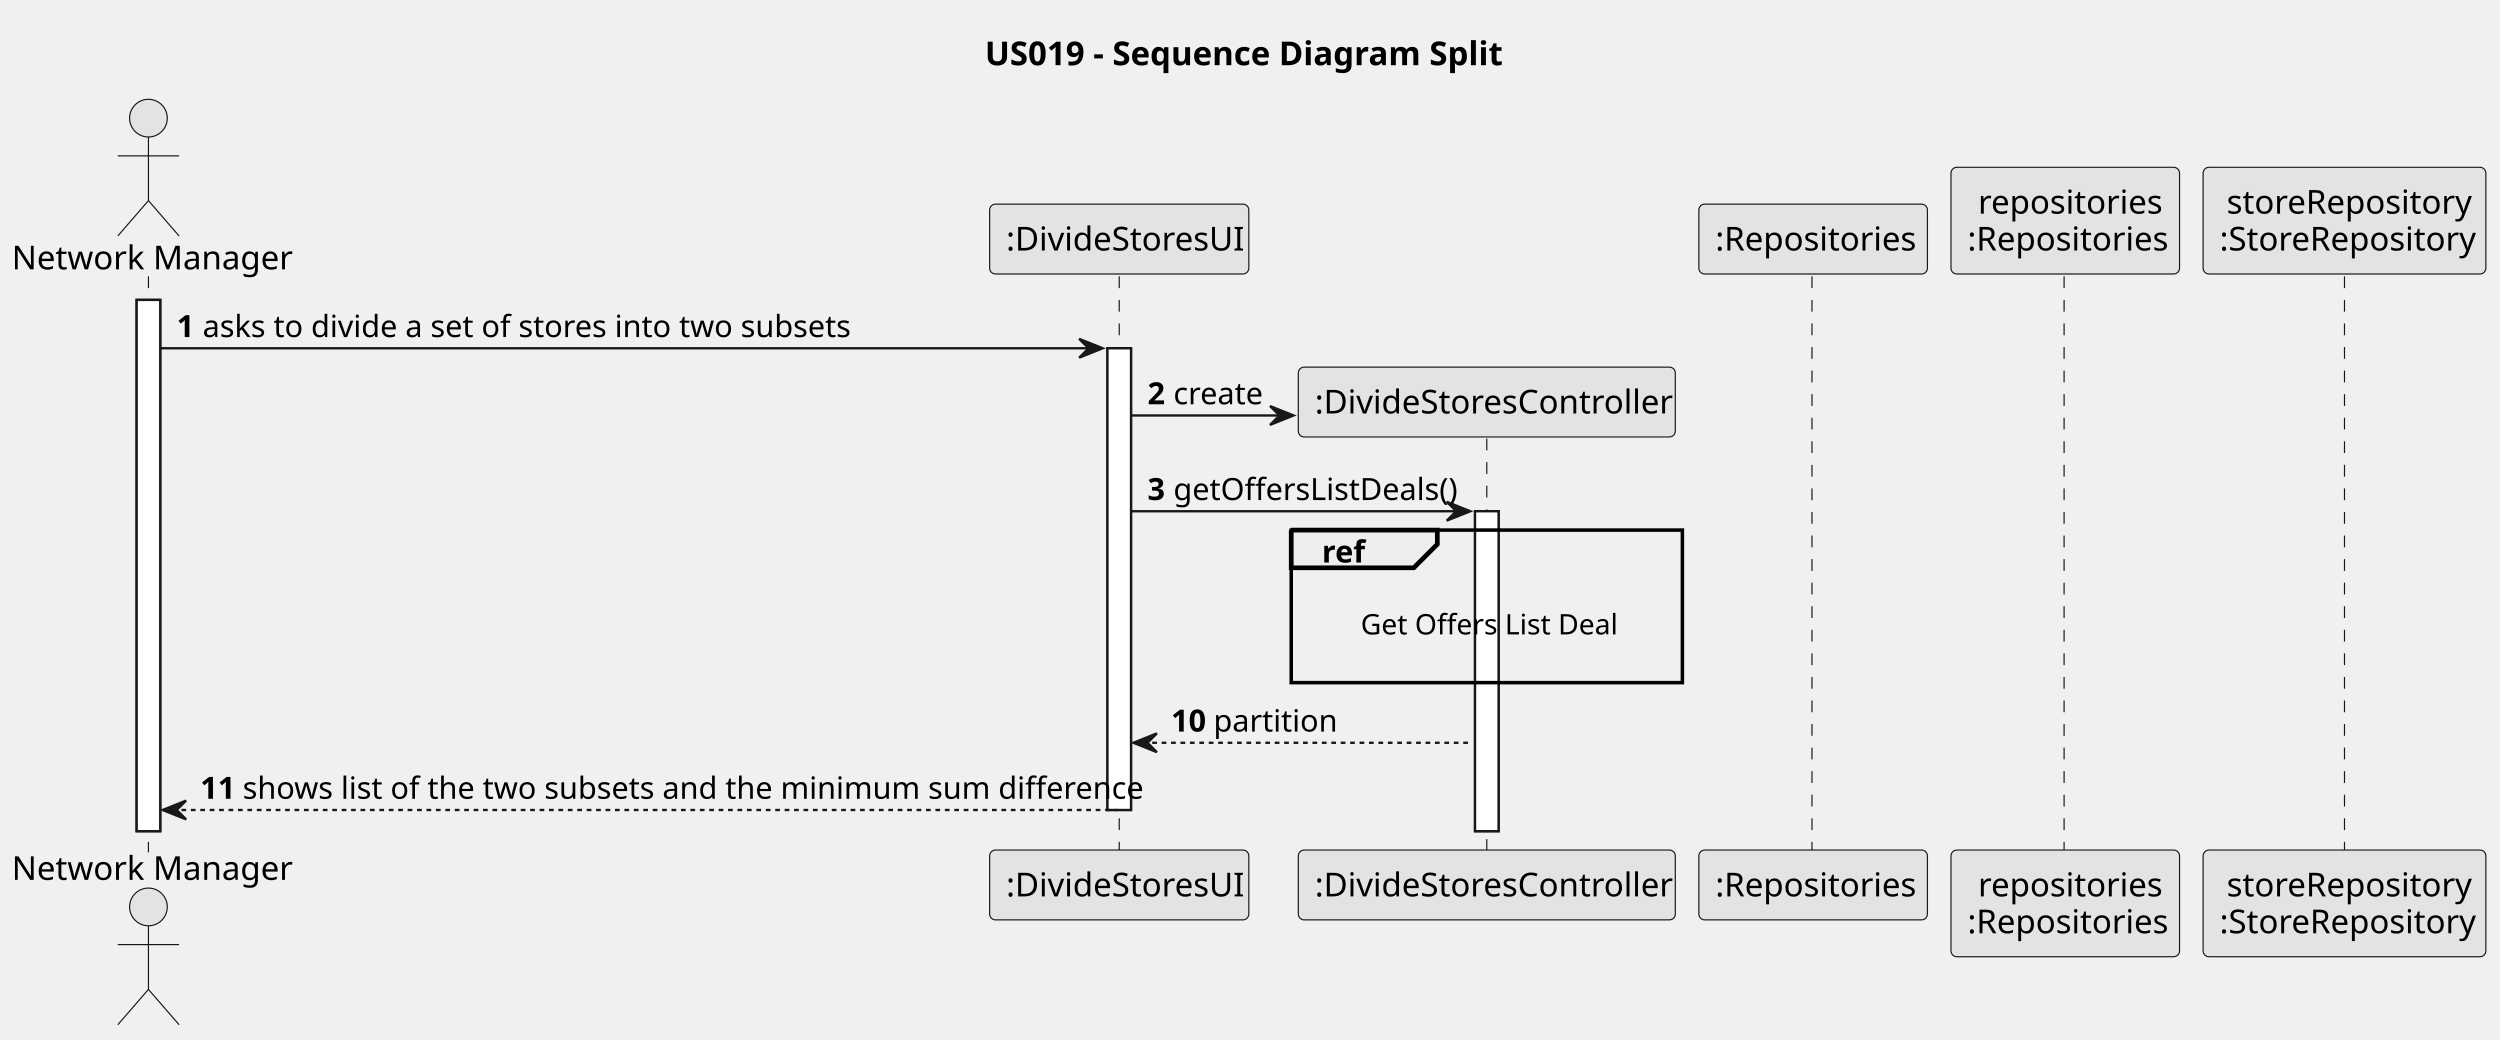
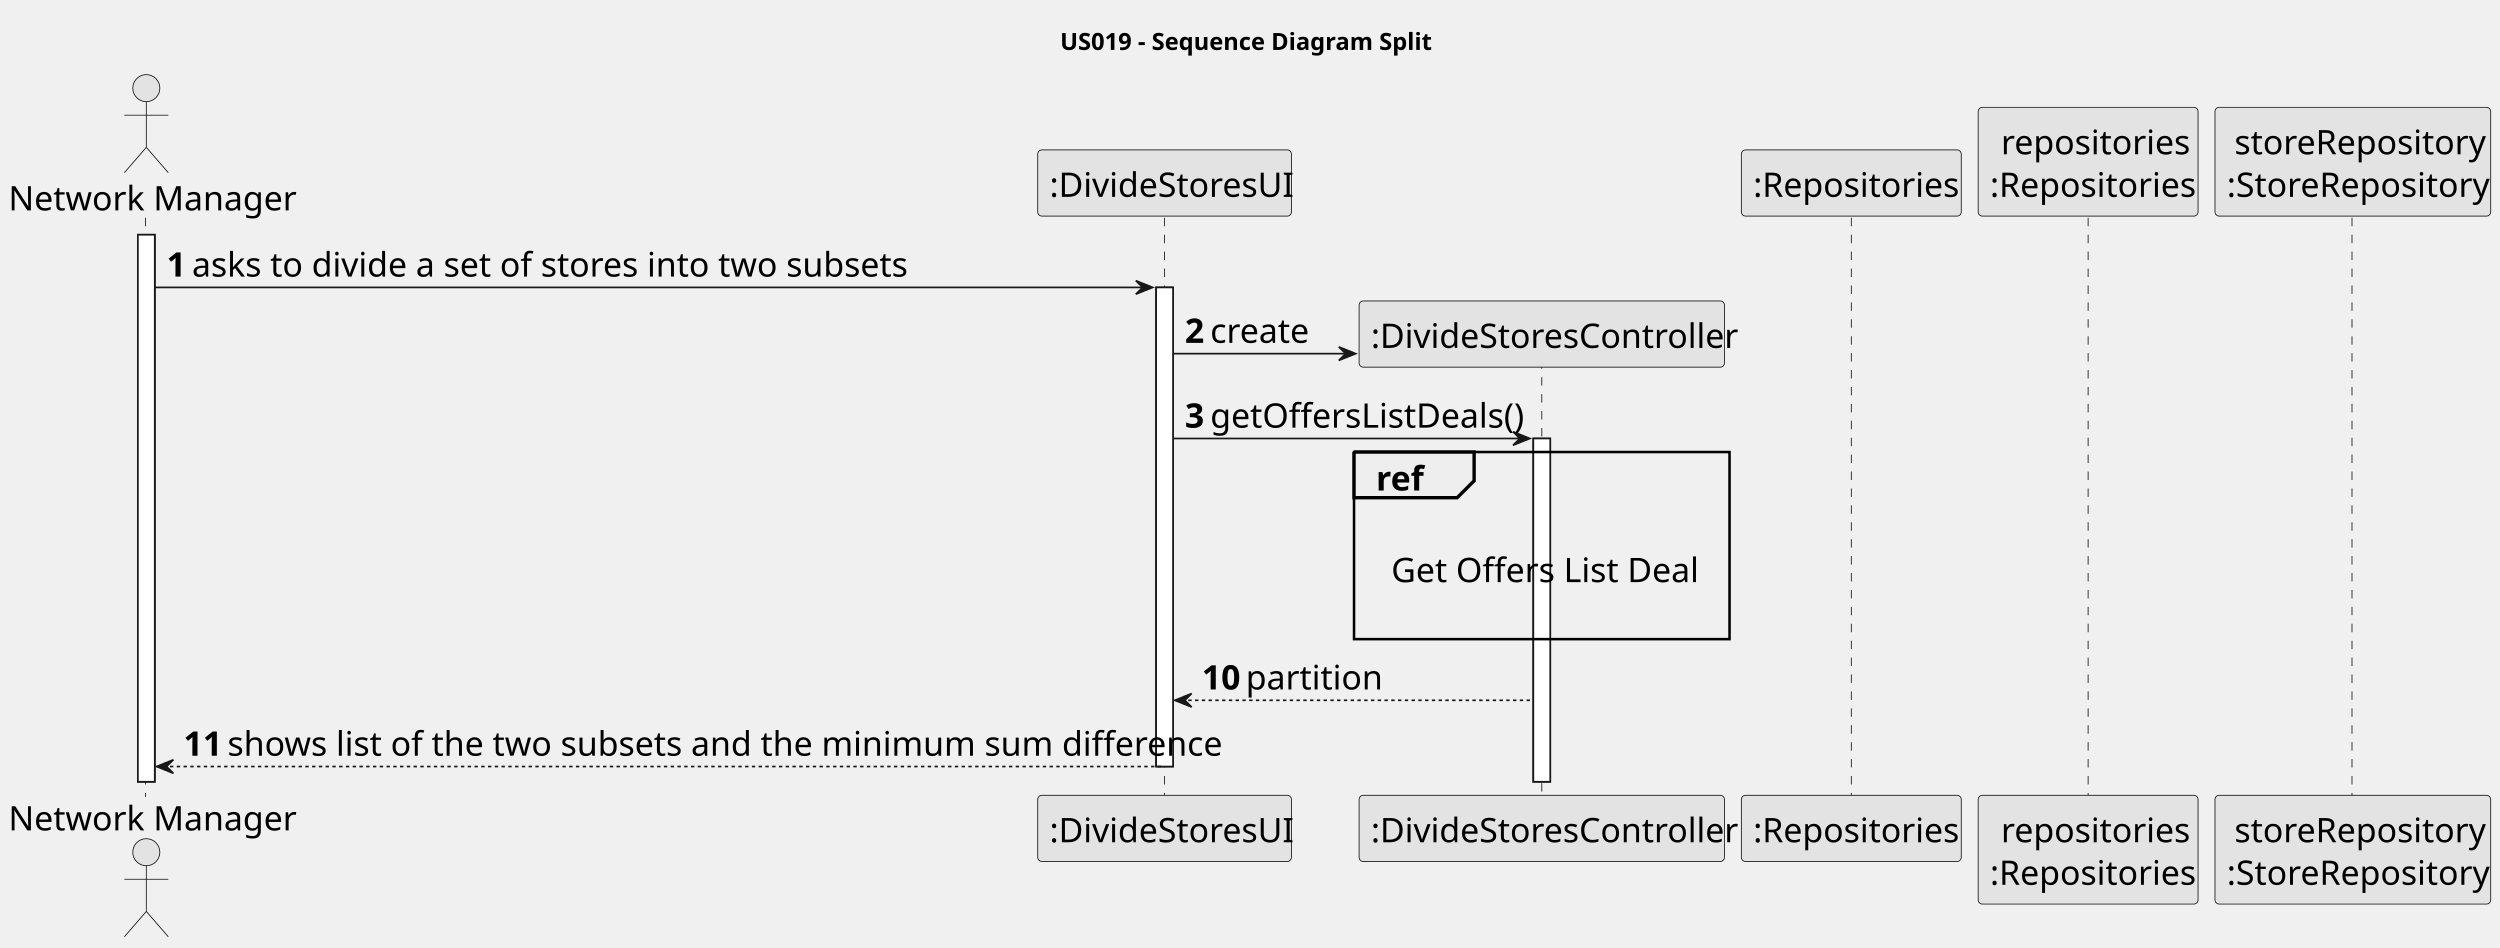
- <svg xmlns="http://www.w3.org/2000/svg" contentStyleType="text/css" height="441px" preserveAspectRatio="none" style="width:1061px;height:441px;background:#FFFFFF;" version="1.1" viewBox="0 0 1061 441" width="1061px" zoomAndPan="magnify">
+ <svg xmlns="http://www.w3.org/2000/svg" contentStyleType="text/css" height="560px" preserveAspectRatio="none" style="width:1478px;height:560px;background:#FFFFFF;" version="1.1" viewBox="0 0 1478 560" width="1478px" zoomAndPan="magnify">
  <defs />
  <g>
-     <text fill="#000000" font-family="sans-serif" font-size="14" font-weight="bold" lengthAdjust="spacing" textLength="223" x="418" y="27.674">US019 - Sequence Diagram Split</text>
-     <rect fill="#FFFFFF" height="225.477" style="stroke:#181818;stroke-width:1.0;" width="10" x="58" y="127.281" />
-     <rect fill="#FFFFFF" height="195.953" style="stroke:#181818;stroke-width:1.0;" width="10" x="470" y="147.805" />
-     <rect fill="#FFFFFF" height="135.789" style="stroke:#181818;stroke-width:1.0;" width="10" x="626" y="216.969" />
-     <line style="stroke:#181818;stroke-width:0.5;stroke-dasharray:5.0,5.0;" x1="63" x2="63" y1="117.281" y2="361.758" />
-     <line style="stroke:#181818;stroke-width:0.5;stroke-dasharray:5.0,5.0;" x1="475" x2="475" y1="117.281" y2="361.758" />
-     <line style="stroke:#181818;stroke-width:0.5;stroke-dasharray:5.0,5.0;" x1="631" x2="631" y1="186.125" y2="361.758" />
-     <line style="stroke:#181818;stroke-width:0.5;stroke-dasharray:5.0,5.0;" x1="769" x2="769" y1="117.281" y2="361.758" />
-     <line style="stroke:#181818;stroke-width:0.5;stroke-dasharray:5.0,5.0;" x1="876" x2="876" y1="117.281" y2="361.758" />
-     <line style="stroke:#181818;stroke-width:0.5;stroke-dasharray:5.0,5.0;" x1="995" x2="995" y1="117.281" y2="361.758" />
-     <text fill="#000000" font-family="sans-serif" font-size="14" lengthAdjust="spacing" textLength="110" x="5" y="114.314">Network Manager</text>
-     <ellipse cx="63" cy="50.141" fill="#E3E3E3" rx="8" ry="8" style="stroke:#181818;stroke-width:0.5;" />
-     <path d="M63,58.141 L63,85.141 M50,66.141 L76,66.141 M63,85.141 L50,100.141 M63,85.141 L76,100.141 " fill="none" style="stroke:#181818;stroke-width:0.5;" />
-     <text fill="#000000" font-family="sans-serif" font-size="14" lengthAdjust="spacing" textLength="110" x="5" y="373.432">Network Manager</text>
-     <ellipse cx="63" cy="384.898" fill="#E3E3E3" rx="8" ry="8" style="stroke:#181818;stroke-width:0.5;" />
-     <path d="M63,392.898 L63,419.898 M50,400.898 L76,400.898 M63,419.898 L50,434.898 M63,419.898 L76,434.898 " fill="none" style="stroke:#181818;stroke-width:0.5;" />
-     <rect fill="#E3E3E3" height="29.641" rx="2.5" ry="2.5" style="stroke:#181818;stroke-width:0.5;" width="110" x="420" y="86.641" />
-     <text fill="#000000" font-family="sans-serif" font-size="14" lengthAdjust="spacing" textLength="96" x="427" y="106.314">:DivideStoresUI</text>
-     <rect fill="#E3E3E3" height="29.641" rx="2.5" ry="2.5" style="stroke:#181818;stroke-width:0.5;" width="110" x="420" y="360.758" />
-     <text fill="#000000" font-family="sans-serif" font-size="14" lengthAdjust="spacing" textLength="96" x="427" y="380.432">:DivideStoresUI</text>
-     <rect fill="#E3E3E3" height="29.641" rx="2.5" ry="2.5" style="stroke:#181818;stroke-width:0.5;" width="160" x="551" y="360.758" />
-     <text fill="#000000" font-family="sans-serif" font-size="14" lengthAdjust="spacing" textLength="146" x="558" y="380.432">:DivideStoresController</text>
-     <rect fill="#E3E3E3" height="29.641" rx="2.5" ry="2.5" style="stroke:#181818;stroke-width:0.5;" width="97" x="721" y="86.641" />
-     <text fill="#000000" font-family="sans-serif" font-size="14" lengthAdjust="spacing" textLength="83" x="728" y="106.314">:Repositories</text>
-     <rect fill="#E3E3E3" height="29.641" rx="2.5" ry="2.5" style="stroke:#181818;stroke-width:0.5;" width="97" x="721" y="360.758" />
-     <text fill="#000000" font-family="sans-serif" font-size="14" lengthAdjust="spacing" textLength="83" x="728" y="380.432">:Repositories</text>
-     <rect fill="#E3E3E3" height="45.281" rx="2.5" ry="2.5" style="stroke:#181818;stroke-width:0.5;" width="97" x="828" y="71" />
-     <text fill="#000000" font-family="sans-serif" font-size="14" lengthAdjust="spacing" textLength="74" x="839.5" y="90.674">repositories</text>
-     <text fill="#000000" font-family="sans-serif" font-size="14" lengthAdjust="spacing" textLength="83" x="835" y="106.314">:Repositories</text>
-     <rect fill="#E3E3E3" height="45.281" rx="2.5" ry="2.5" style="stroke:#181818;stroke-width:0.5;" width="97" x="828" y="360.758" />
-     <text fill="#000000" font-family="sans-serif" font-size="14" lengthAdjust="spacing" textLength="74" x="839.5" y="380.432">repositories</text>
-     <text fill="#000000" font-family="sans-serif" font-size="14" lengthAdjust="spacing" textLength="83" x="835" y="396.072">:Repositories</text>
-     <rect fill="#E3E3E3" height="45.281" rx="2.5" ry="2.5" style="stroke:#181818;stroke-width:0.5;" width="120" x="935" y="71" />
-     <text fill="#000000" font-family="sans-serif" font-size="14" lengthAdjust="spacing" textLength="100" x="945" y="90.674">storeRepository</text>
-     <text fill="#000000" font-family="sans-serif" font-size="14" lengthAdjust="spacing" textLength="106" x="942" y="106.314">:StoreRepository</text>
-     <rect fill="#E3E3E3" height="45.281" rx="2.5" ry="2.5" style="stroke:#181818;stroke-width:0.5;" width="120" x="935" y="360.758" />
-     <text fill="#000000" font-family="sans-serif" font-size="14" lengthAdjust="spacing" textLength="100" x="945" y="380.432">storeRepository</text>
-     <text fill="#000000" font-family="sans-serif" font-size="14" lengthAdjust="spacing" textLength="106" x="942" y="396.072">:StoreRepository</text>
-     <rect fill="#FFFFFF" height="225.477" style="stroke:#181818;stroke-width:1.0;" width="10" x="58" y="127.281" />
-     <rect fill="#FFFFFF" height="195.953" style="stroke:#181818;stroke-width:1.0;" width="10" x="470" y="147.805" />
-     <rect fill="#FFFFFF" height="135.789" style="stroke:#181818;stroke-width:1.0;" width="10" x="626" y="216.969" />
-     <polygon fill="#181818" points="458,143.805,468,147.805,458,151.805,462,147.805" style="stroke:#181818;stroke-width:1.0;" />
-     <line style="stroke:#181818;stroke-width:1.0;" x1="68" x2="464" y1="147.805" y2="147.805" />
-     <text fill="#000000" font-family="sans-serif" font-size="13" font-weight="bold" lengthAdjust="spacing" textLength="7" x="75" y="143.05">1</text>
-     <text fill="#000000" font-family="sans-serif" font-size="13" lengthAdjust="spacing" textLength="265" x="86" y="143.05">asks to divide a set of stores into two subsets</text>
-     <polygon fill="#181818" points="539,172.328,549,176.328,539,180.328,543,176.328" style="stroke:#181818;stroke-width:1.0;" />
-     <line style="stroke:#181818;stroke-width:1.0;" x1="480" x2="545" y1="176.328" y2="176.328" />
-     <text fill="#000000" font-family="sans-serif" font-size="13" font-weight="bold" lengthAdjust="spacing" textLength="7" x="487" y="171.573">2</text>
-     <text fill="#000000" font-family="sans-serif" font-size="13" lengthAdjust="spacing" textLength="36" x="498" y="171.573">create</text>
-     <rect fill="#E3E3E3" height="29.641" rx="2.5" ry="2.5" style="stroke:#181818;stroke-width:0.5;" width="160" x="551" y="155.805" />
-     <text fill="#000000" font-family="sans-serif" font-size="14" lengthAdjust="spacing" textLength="146" x="558" y="175.478">:DivideStoresController</text>
-     <polygon fill="#181818" points="614,212.969,624,216.969,614,220.969,618,216.969" style="stroke:#181818;stroke-width:1.0;" />
-     <line style="stroke:#181818;stroke-width:1.0;" x1="480" x2="620" y1="216.969" y2="216.969" />
-     <text fill="#000000" font-family="sans-serif" font-size="13" font-weight="bold" lengthAdjust="spacing" textLength="7" x="487" y="212.214">3</text>
-     <text fill="#000000" font-family="sans-serif" font-size="13" lengthAdjust="spacing" textLength="114" x="498" y="212.214">getOffersListDeals()</text>
-     <rect fill="none" height="64.742" style="stroke:#000000;stroke-width:1.5;" width="166" x="548" y="224.969" />
-     <path d="M548,224.969 L610,224.969 L610,230.969 L600,240.969 L548,240.969 L548,224.969 " fill="#EEEEEE" style="stroke:#000000;stroke-width:2.0;" />
-     <text fill="#000000" font-family="sans-serif" font-size="13" font-weight="bold" lengthAdjust="spacing" textLength="17" x="561" y="238.737">ref</text>
-     <text fill="#000000" font-family="sans-serif" font-size="12" lengthAdjust="spacing" textLength="3" x="629.5" y="255.832"> </text>
-     <text fill="#000000" font-family="sans-serif" font-size="12" lengthAdjust="spacing" textLength="107" x="577.5" y="269.238">Get Offers List Deal</text>
-     <text fill="#000000" font-family="sans-serif" font-size="12" lengthAdjust="spacing" textLength="3" x="629.5" y="282.644"> </text>
-     <polygon fill="#181818" points="491,311.234,481,315.234,491,319.234,487,315.234" style="stroke:#181818;stroke-width:1.0;" />
-     <line style="stroke:#181818;stroke-width:1.0;stroke-dasharray:2.0,2.0;" x1="485" x2="625" y1="315.234" y2="315.234" />
-     <text fill="#000000" font-family="sans-serif" font-size="13" font-weight="bold" lengthAdjust="spacing" textLength="14" x="497" y="310.479">10</text>
-     <text fill="#000000" font-family="sans-serif" font-size="13" lengthAdjust="spacing" textLength="46" x="515" y="310.479">partition</text>
-     <polygon fill="#181818" points="79,339.758,69,343.758,79,347.758,75,343.758" style="stroke:#181818;stroke-width:1.0;" />
-     <line style="stroke:#181818;stroke-width:1.0;stroke-dasharray:2.0,2.0;" x1="73" x2="474" y1="343.758" y2="343.758" />
-     <text fill="#000000" font-family="sans-serif" font-size="13" font-weight="bold" lengthAdjust="spacing" textLength="14" x="85" y="339.003">11</text>
-     <text fill="#000000" font-family="sans-serif" font-size="13" lengthAdjust="spacing" textLength="360" x="103" y="339.003">shows list of the two subsets and the minimum sum difference</text>
+     <text fill="#000000" font-family="sans-serif" font-size="14" font-weight="bold" lengthAdjust="spacing" textLength="223" x="626.75" y="29.533">US019 - Sequence Diagram Split</text>
+     <rect fill="#FFFFFF" height="323.406" style="stroke:#181818;stroke-width:1.0;" width="10" x="81.5" y="138.766" />
+     <rect fill="#FFFFFF" height="283.25" style="stroke:#181818;stroke-width:1.0;" width="10" x="683.5" y="169.922" />
+     <rect fill="#FFFFFF" height="202.938" style="stroke:#181818;stroke-width:1.0;" width="10" x="906.5" y="259.234" />
+     <line style="stroke:#181818;stroke-width:0.5;stroke-dasharray:5.0,5.0;" x1="86" x2="86" y1="128.766" y2="471.172" />
+     <line style="stroke:#181818;stroke-width:0.5;stroke-dasharray:5.0,5.0;" x1="688.5" x2="688.5" y1="128.766" y2="471.172" />
+     <line style="stroke:#181818;stroke-width:0.5;stroke-dasharray:5.0,5.0;" x1="911.5" x2="911.5" y1="213" y2="471.172" />
+     <line style="stroke:#181818;stroke-width:0.5;stroke-dasharray:5.0,5.0;" x1="1094.5" x2="1094.5" y1="128.766" y2="471.172" />
+     <line style="stroke:#181818;stroke-width:0.5;stroke-dasharray:5.0,5.0;" x1="1234.5" x2="1234.5" y1="128.766" y2="471.172" />
+     <line style="stroke:#181818;stroke-width:0.5;stroke-dasharray:5.0,5.0;" x1="1390.5" x2="1390.5" y1="128.766" y2="471.172" />
+     <text fill="#000000" font-family="sans-serif" font-size="20" lengthAdjust="spacing" textLength="157" x="5" y="124.371">Network Manager</text>
+     <ellipse cx="86.5" cy="52.109" fill="#E3E3E3" rx="8" ry="8" style="stroke:#181818;stroke-width:0.5;" />
+     <path d="M86.5,60.109 L86.5,87.109 M73.5,68.109 L99.5,68.109 M86.5,87.109 L73.5,102.109 M86.5,87.109 L99.5,102.109 " fill="none" style="stroke:#181818;stroke-width:0.5;" />
+     <text fill="#000000" font-family="sans-serif" font-size="20" lengthAdjust="spacing" textLength="157" x="5" y="490.934">Network Manager</text>
+     <ellipse cx="86.5" cy="503.828" fill="#E3E3E3" rx="8" ry="8" style="stroke:#181818;stroke-width:0.5;" />
+     <path d="M86.5,511.828 L86.5,538.828 M73.5,519.828 L99.5,519.828 M86.5,538.828 L73.5,553.828 M86.5,538.828 L99.5,553.828 " fill="none" style="stroke:#181818;stroke-width:0.5;" />
+     <rect fill="#E3E3E3" height="39.156" rx="2.5" ry="2.5" style="stroke:#181818;stroke-width:0.5;" width="150" x="613.5" y="88.609" />
+     <text fill="#000000" font-family="sans-serif" font-size="20" lengthAdjust="spacing" textLength="136" x="620.5" y="116.371">:DivideStoresUI</text>
+     <rect fill="#E3E3E3" height="39.156" rx="2.5" ry="2.5" style="stroke:#181818;stroke-width:0.5;" width="150" x="613.5" y="470.172" />
+     <text fill="#000000" font-family="sans-serif" font-size="20" lengthAdjust="spacing" textLength="136" x="620.5" y="497.934">:DivideStoresUI</text>
+     <rect fill="#E3E3E3" height="39.156" rx="2.5" ry="2.5" style="stroke:#181818;stroke-width:0.5;" width="216" x="803.5" y="470.172" />
+     <text fill="#000000" font-family="sans-serif" font-size="20" lengthAdjust="spacing" textLength="202" x="810.5" y="497.934">:DivideStoresController</text>
+     <rect fill="#E3E3E3" height="39.156" rx="2.5" ry="2.5" style="stroke:#181818;stroke-width:0.5;" width="130" x="1029.5" y="88.609" />
+     <text fill="#000000" font-family="sans-serif" font-size="20" lengthAdjust="spacing" textLength="116" x="1036.5" y="116.371">:Repositories</text>
+     <rect fill="#E3E3E3" height="39.156" rx="2.5" ry="2.5" style="stroke:#181818;stroke-width:0.5;" width="130" x="1029.5" y="470.172" />
+     <text fill="#000000" font-family="sans-serif" font-size="20" lengthAdjust="spacing" textLength="116" x="1036.5" y="497.934">:Repositories</text>
+     <rect fill="#E3E3E3" height="64.312" rx="2.5" ry="2.5" style="stroke:#181818;stroke-width:0.5;" width="130" x="1169.5" y="63.453" />
+     <text fill="#000000" font-family="sans-serif" font-size="20" lengthAdjust="spacing" textLength="103" x="1183" y="91.215">repositories</text>
+     <text fill="#000000" font-family="sans-serif" font-size="20" lengthAdjust="spacing" textLength="116" x="1176.5" y="116.371">:Repositories</text>
+     <rect fill="#E3E3E3" height="64.312" rx="2.5" ry="2.5" style="stroke:#181818;stroke-width:0.5;" width="130" x="1169.5" y="470.172" />
+     <text fill="#000000" font-family="sans-serif" font-size="20" lengthAdjust="spacing" textLength="103" x="1183" y="497.934">repositories</text>
+     <text fill="#000000" font-family="sans-serif" font-size="20" lengthAdjust="spacing" textLength="116" x="1176.5" y="523.09">:Repositories</text>
+     <rect fill="#E3E3E3" height="64.312" rx="2.5" ry="2.5" style="stroke:#181818;stroke-width:0.5;" width="163" x="1309.5" y="63.453" />
+     <text fill="#000000" font-family="sans-serif" font-size="20" lengthAdjust="spacing" textLength="140" x="1321" y="91.215">storeRepository</text>
+     <text fill="#000000" font-family="sans-serif" font-size="20" lengthAdjust="spacing" textLength="149" x="1316.5" y="116.371">:StoreRepository</text>
+     <rect fill="#E3E3E3" height="64.312" rx="2.5" ry="2.5" style="stroke:#181818;stroke-width:0.5;" width="163" x="1309.5" y="470.172" />
+     <text fill="#000000" font-family="sans-serif" font-size="20" lengthAdjust="spacing" textLength="140" x="1321" y="497.934">storeRepository</text>
+     <text fill="#000000" font-family="sans-serif" font-size="20" lengthAdjust="spacing" textLength="149" x="1316.5" y="523.09">:StoreRepository</text>
+     <rect fill="#FFFFFF" height="323.406" style="stroke:#181818;stroke-width:1.0;" width="10" x="81.5" y="138.766" />
+     <rect fill="#FFFFFF" height="283.25" style="stroke:#181818;stroke-width:1.0;" width="10" x="683.5" y="169.922" />
+     <rect fill="#FFFFFF" height="202.938" style="stroke:#181818;stroke-width:1.0;" width="10" x="906.5" y="259.234" />
+     <polygon fill="#181818" points="671.5,165.922,681.5,169.922,671.5,173.922,675.5,169.922" style="stroke:#181818;stroke-width:1.0;" />
+     <line style="stroke:#181818;stroke-width:1.0;" x1="91.5" x2="677.5" y1="169.922" y2="169.922" />
+     <text fill="#000000" font-family="sans-serif" font-size="20" font-weight="bold" lengthAdjust="spacing" textLength="11" x="98.5" y="163.527">1</text>
+     <text fill="#000000" font-family="sans-serif" font-size="20" lengthAdjust="spacing" textLength="403" x="113.5" y="163.527">asks to divide a set of stores into two subsets</text>
+     <polygon fill="#181818" points="791.5,205.078,801.5,209.078,791.5,213.078,795.5,209.078" style="stroke:#181818;stroke-width:1.0;" />
+     <line style="stroke:#181818;stroke-width:1.0;" x1="693.5" x2="797.5" y1="209.078" y2="209.078" />
+     <text fill="#000000" font-family="sans-serif" font-size="20" font-weight="bold" lengthAdjust="spacing" textLength="11" x="700.5" y="202.684">2</text>
+     <text fill="#000000" font-family="sans-serif" font-size="20" lengthAdjust="spacing" textLength="56" x="715.5" y="202.684">create</text>
+     <rect fill="#E3E3E3" height="39.156" rx="2.5" ry="2.5" style="stroke:#181818;stroke-width:0.5;" width="216" x="803.5" y="177.922" />
+     <text fill="#000000" font-family="sans-serif" font-size="20" lengthAdjust="spacing" textLength="202" x="810.5" y="205.684">:DivideStoresController</text>
+     <polygon fill="#181818" points="894.5,255.234,904.5,259.234,894.5,263.234,898.5,259.234" style="stroke:#181818;stroke-width:1.0;" />
+     <line style="stroke:#181818;stroke-width:1.0;" x1="693.5" x2="900.5" y1="259.234" y2="259.234" />
+     <text fill="#000000" font-family="sans-serif" font-size="20" font-weight="bold" lengthAdjust="spacing" textLength="11" x="700.5" y="252.84">3</text>
+     <text fill="#000000" font-family="sans-serif" font-size="20" lengthAdjust="spacing" textLength="179" x="715.5" y="252.84">getOffersListDeals()</text>
+     <rect fill="none" height="110.625" style="stroke:#000000;stroke-width:1.5;" width="222" x="800.5" y="267.234" />
+     <path d="M800.5,267.234 L871.5,267.234 L871.5,284.234 L861.5,294.234 L800.5,294.234 L800.5,267.234 " fill="#EEEEEE" style="stroke:#000000;stroke-width:2.0;" />
+     <text fill="#000000" font-family="sans-serif" font-size="20" font-weight="bold" lengthAdjust="spacing" textLength="26" x="813.5" y="289.996">ref</text>
+     <text fill="#000000" font-family="sans-serif" font-size="20" lengthAdjust="spacing" textLength="6" x="908.5" y="318.996"> </text>
+     <text fill="#000000" font-family="sans-serif" font-size="20" lengthAdjust="spacing" textLength="178" x="822.5" y="344.152">Get Offers List Deal</text>
+     <text fill="#000000" font-family="sans-serif" font-size="20" lengthAdjust="spacing" textLength="6" x="908.5" y="369.309"> </text>
+     <polygon fill="#181818" points="704.5,410.016,694.5,414.016,704.5,418.016,700.5,414.016" style="stroke:#181818;stroke-width:1.0;" />
+     <line style="stroke:#181818;stroke-width:1.0;stroke-dasharray:2.0,2.0;" x1="698.5" x2="905.5" y1="414.016" y2="414.016" />
+     <text fill="#000000" font-family="sans-serif" font-size="20" font-weight="bold" lengthAdjust="spacing" textLength="22" x="710.5" y="407.621">10</text>
+     <text fill="#000000" font-family="sans-serif" font-size="20" lengthAdjust="spacing" textLength="70" x="736.5" y="407.621">partition</text>
+     <polygon fill="#181818" points="102.5,449.172,92.5,453.172,102.5,457.172,98.5,453.172" style="stroke:#181818;stroke-width:1.0;" />
+     <line style="stroke:#181818;stroke-width:1.0;stroke-dasharray:2.0,2.0;" x1="96.5" x2="687.5" y1="453.172" y2="453.172" />
+     <text fill="#000000" font-family="sans-serif" font-size="20" font-weight="bold" lengthAdjust="spacing" textLength="22" x="108.5" y="446.777">11</text>
+     <text fill="#000000" font-family="sans-serif" font-size="20" lengthAdjust="spacing" textLength="542" x="134.5" y="446.777">shows list of the two subsets and the minimum sum difference</text>
  </g>
</svg>
